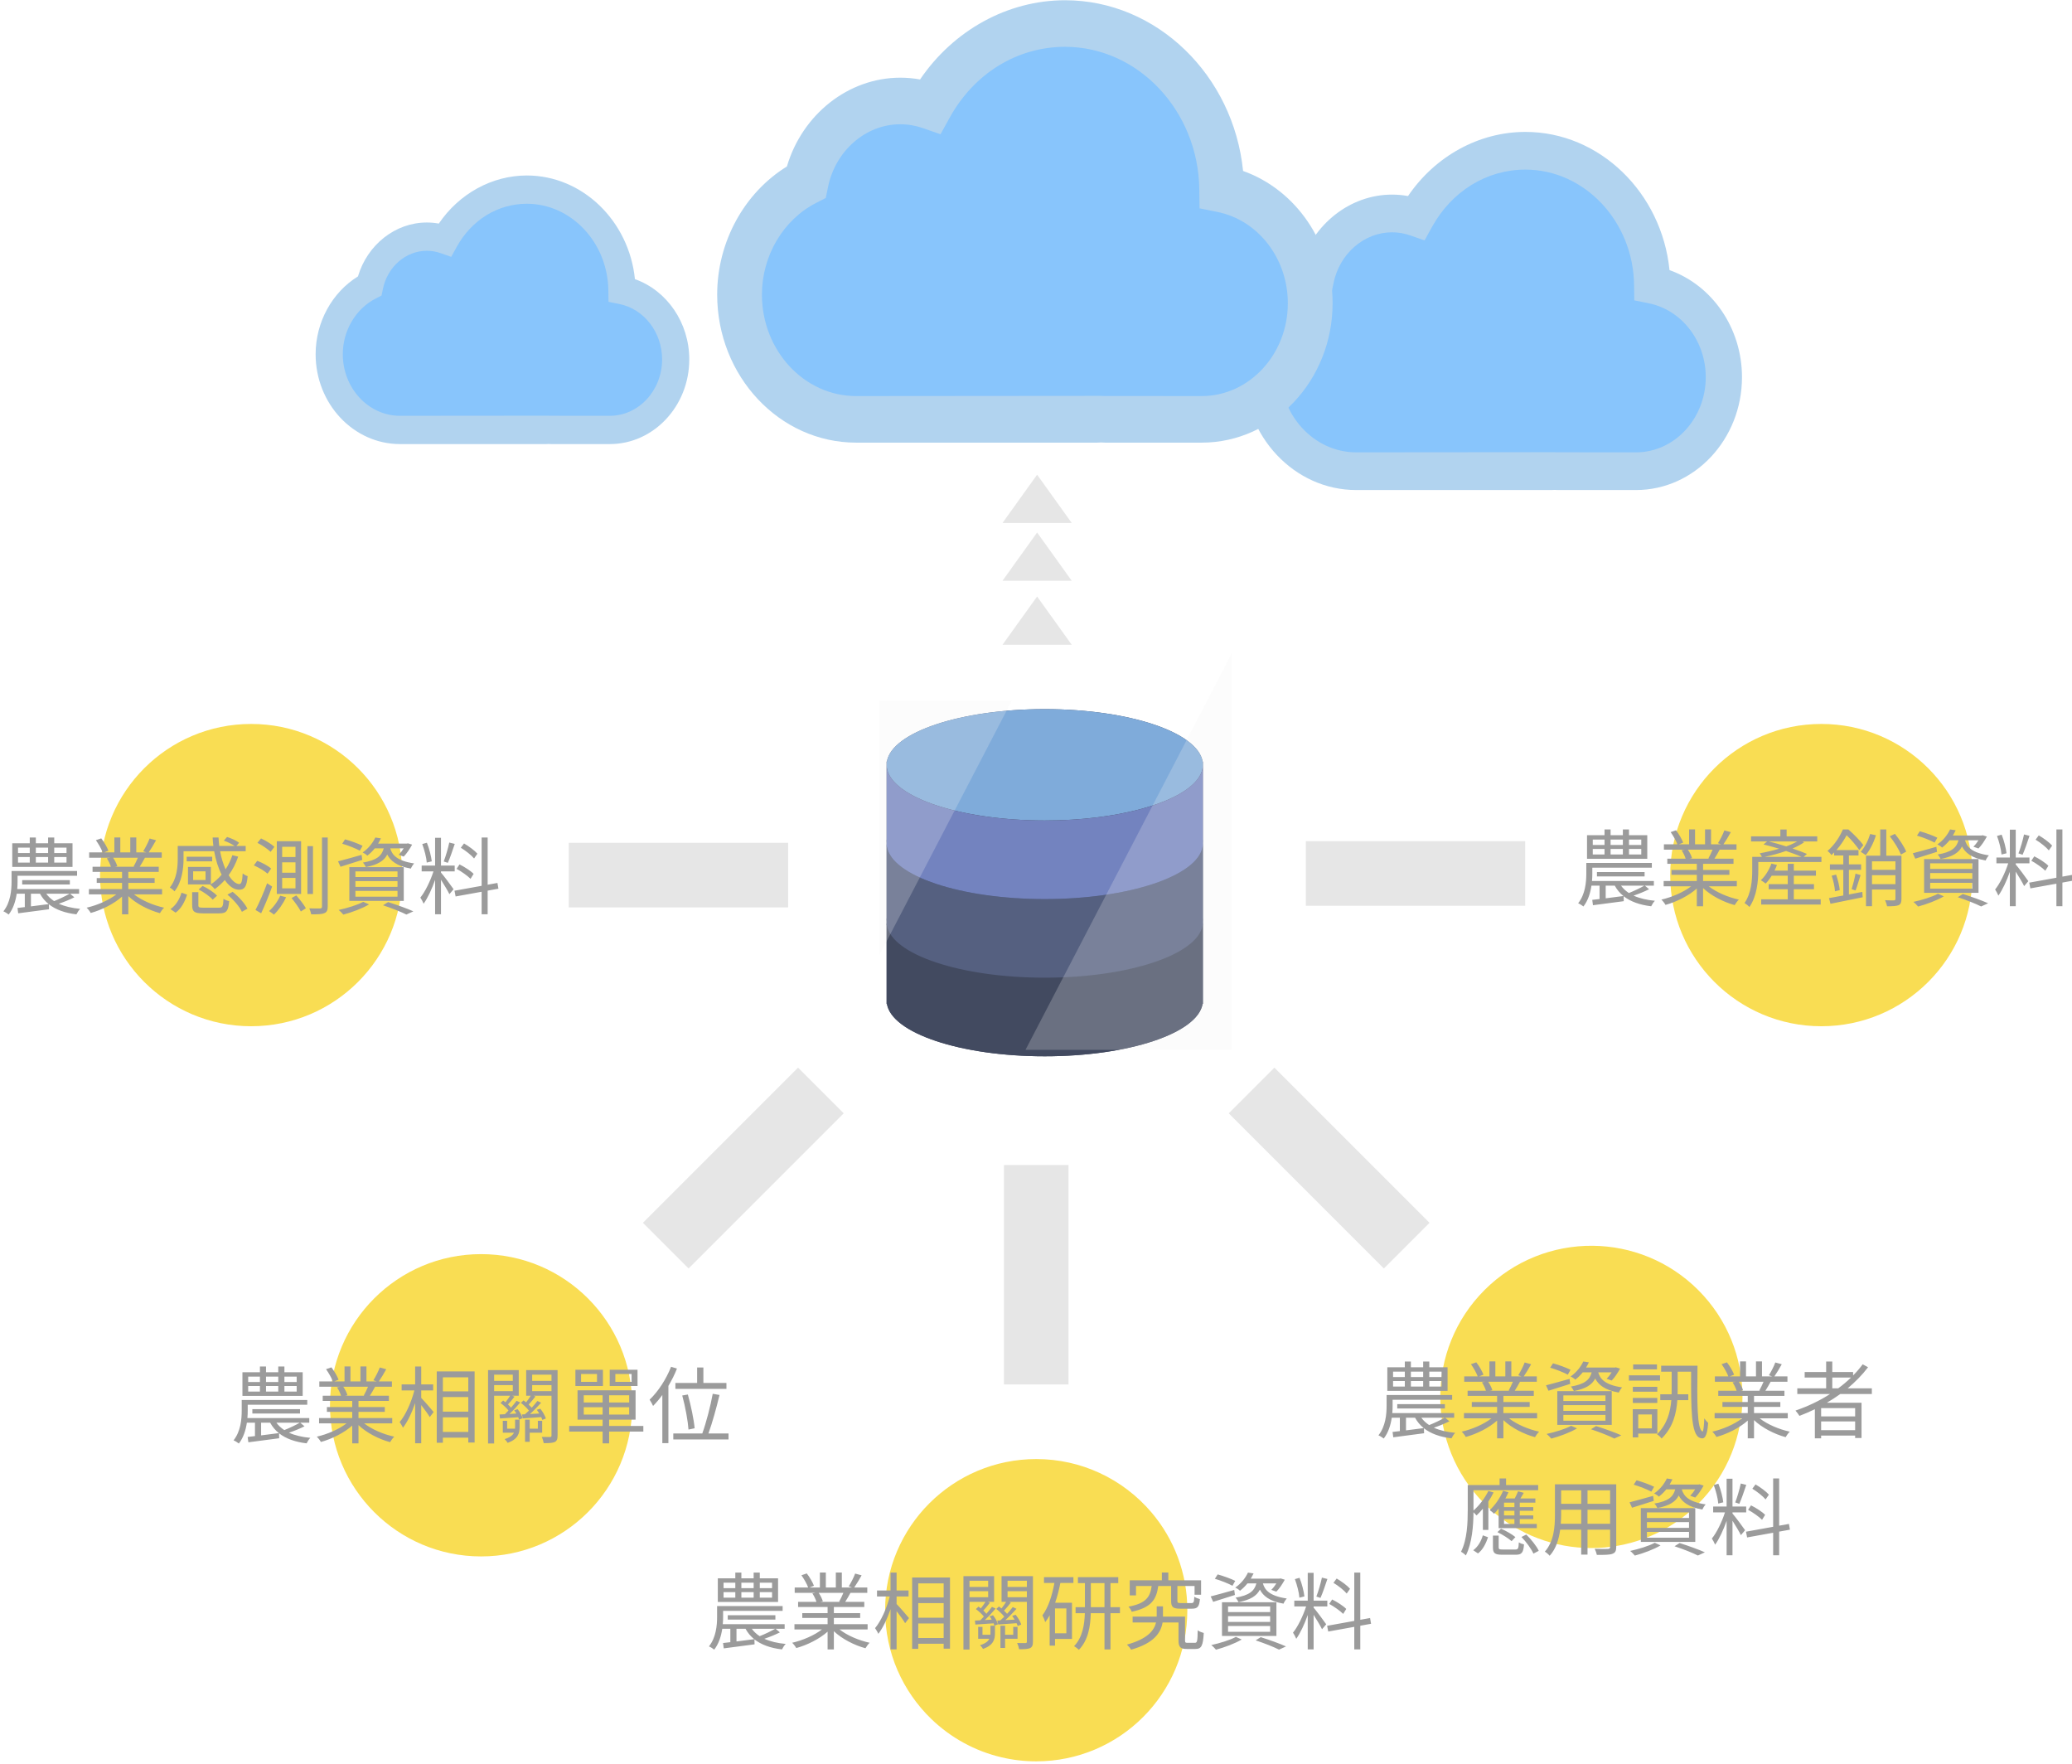
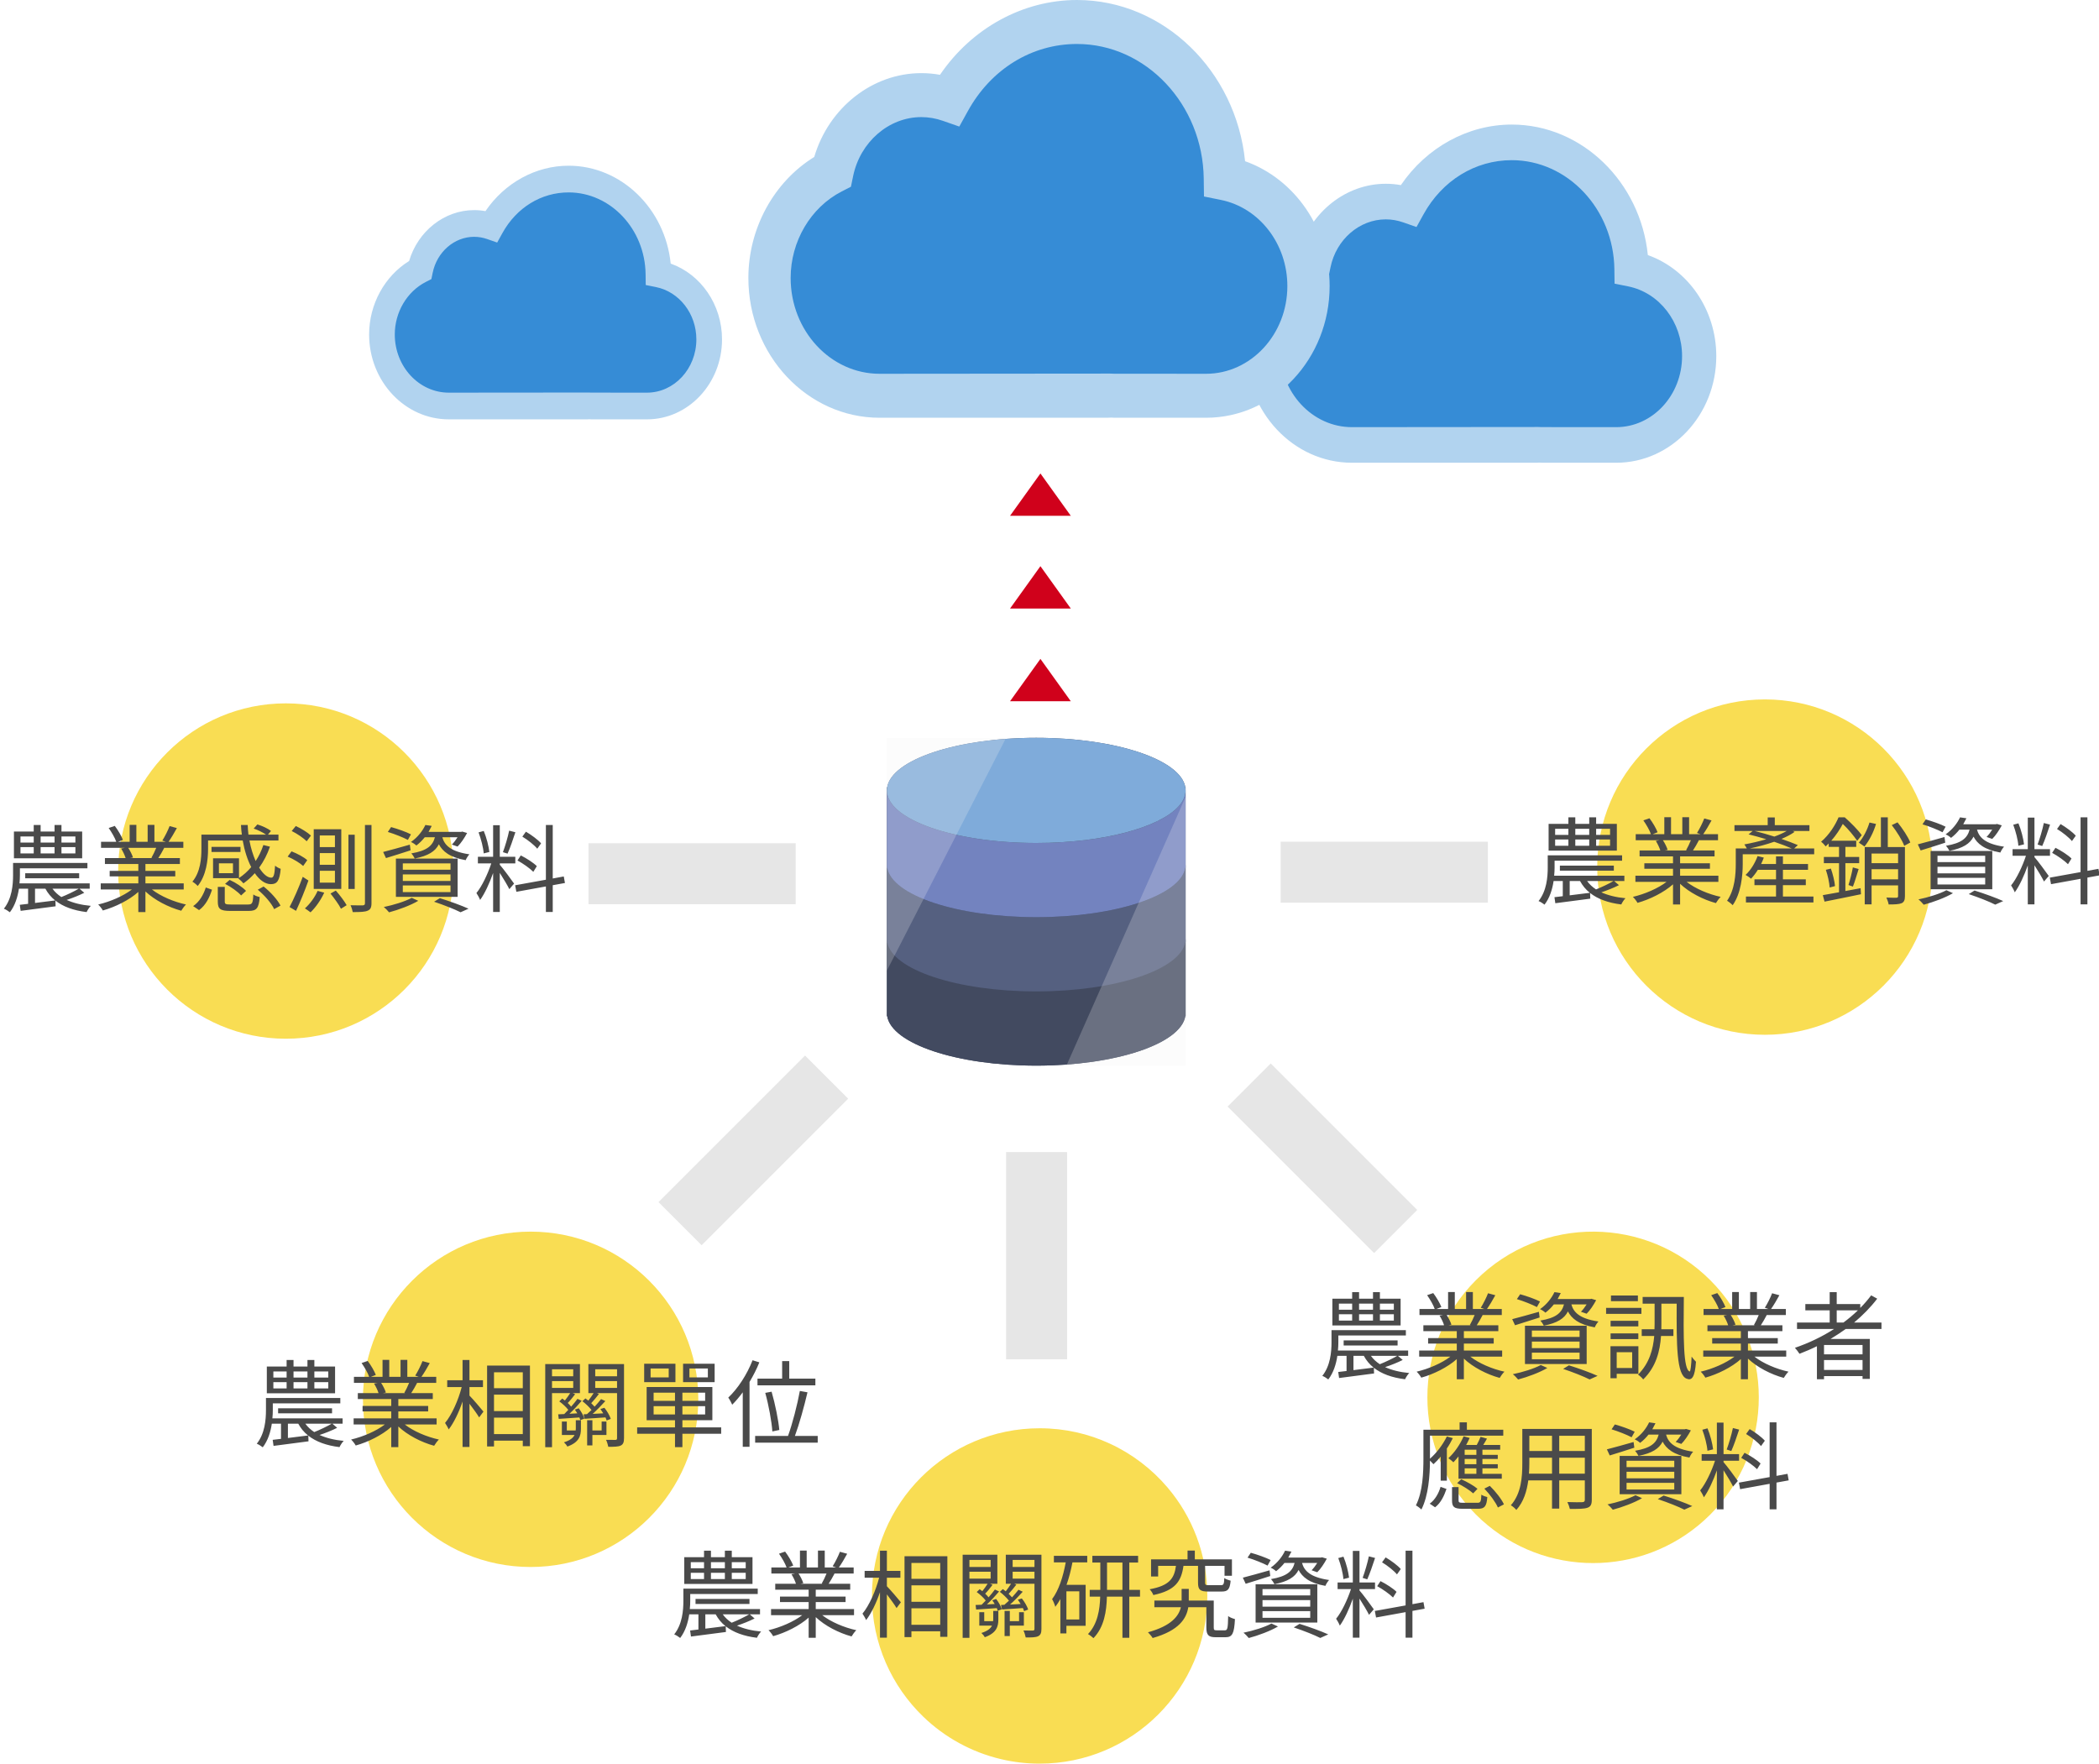
- <svg xmlns="http://www.w3.org/2000/svg" width="496px" height="422px" viewBox="0 0 496 422" version="1.1">
+ <svg xmlns="http://www.w3.org/2000/svg" width="532px" height="447px" viewBox="0 0 532 447" version="1.1">
  <defs />
  <g id="Page-1" stroke="none" stroke-width="1" fill="none" fill-rule="evenodd">
-     <g id="server">
-       <g id="Group">
-         <circle id="Oval" fill="#F9DD53" cx="60.118" cy="209.445" r="36.176" />
-         <text id="農業感測資料" font-family="PingFangTC-Semibold, PingFang TC" font-size="20" font-weight="500" fill="#9B9B9B">
-           <tspan x="0" y="217.249">農業感測資料</tspan>
+     <g id="bigdata">
+       <g id="upload" transform="translate(256, 120)" fill="#D0011B">
+         <polygon id="Triangle3" points="7.699 0 15.397 10.731 0 10.731" />
+         <polygon id="Triangle2" points="7.699 23.5 15.397 34.231 0 34.231" />
+         <polygon id="Triangle1" points="7.699 47 15.397 57.731 0 57.731" />
+       </g>
+       <g id="cloud3" transform="translate(315, 31.57143)">
+         <path d="M68.159,4.511 C57.022,4.511 47.316,10.944 42.03,20.508 C40.204,19.872 38.257,19.516 36.232,19.516 C27.285,19.516 19.817,26.247 17.983,35.233 C10.376,39.135 5.081,47.441 5.081,57.027 C5.081,70.322 15.242,81.203 27.667,81.203 L74.395,81.203 C74.659,81.203 74.911,81.171 75.176,81.162 C75.436,81.171 75.692,81.203 75.956,81.203 L94.647,81.203 C106.201,81.203 115.663,71.075 115.663,58.696 C115.663,47.734 108.239,38.553 98.511,36.591 C98.29,18.835 84.794,4.511 68.159,4.511 Z" id="Shape" fill="#368CD6" />
+         <path d="M94.634,85.714 L75.943,85.714 C75.67,85.714 75.397,85.696 75.128,85.678 C74.924,85.696 74.659,85.714 74.386,85.714 L27.662,85.714 C12.818,85.714 0.74,72.844 0.74,57.032 C0.74,46.827 5.983,37.308 14.253,32.206 C17.228,22.123 26.162,15.005 36.223,15.005 C37.507,15.005 38.79,15.117 40.057,15.347 C46.544,5.802 57.031,3.19744231e-14 68.159,3.19744231e-14 C85.948,3.19744231e-14 100.788,14.549 102.653,33.077 C112.879,36.713 120,46.967 120,58.696 C120,73.592 108.62,85.714 94.634,85.714 L94.634,85.714 Z M74.959,76.651 L75.765,76.678 L94.634,76.692 C103.837,76.692 111.327,68.617 111.327,58.696 C111.327,50.048 105.589,42.618 97.683,41.017 L94.218,40.317 L94.17,36.65 C93.984,21.415 82.318,9.023 68.159,9.023 C58.9,9.023 50.539,14.161 45.79,22.759 L44.016,25.967 L40.646,24.789 C39.207,24.284 37.719,24.027 36.227,24.027 C29.549,24.027 23.659,29.138 22.224,36.171 L21.782,38.314 L19.895,39.28 C13.524,42.55 9.413,49.516 9.413,57.032 C9.413,67.872 17.601,76.692 27.662,76.692 L74.959,76.651 L74.959,76.651 Z" id="Shape" fill="#B1D3EF" />
+       </g>
+       <g id="cloud2" transform="translate(93, 42)">
+         <path d="M73.884,27.443 C73.718,14.126 63.596,3.383 51.119,3.383 C42.766,3.383 35.487,8.208 31.522,15.381 C30.153,14.904 28.693,14.637 27.174,14.637 C20.464,14.637 14.863,19.685 13.487,26.425 C7.782,29.352 3.811,35.58 3.811,42.77 C3.811,52.741 11.431,60.902 20.75,60.902 L55.796,60.902 C55.995,60.902 56.183,60.879 56.382,60.872 C56.577,60.879 56.769,60.902 56.967,60.902 L70.986,60.902 C79.65,60.902 86.747,53.306 86.747,44.022 C86.747,35.8 81.179,28.915 73.884,27.443 L73.884,27.443 Z" id="Shape" fill="#368CD6" />
+         <path d="M70.976,64.286 L56.957,64.286 C56.752,64.286 56.548,64.272 56.346,64.259 C56.193,64.272 55.995,64.286 55.79,64.286 L20.747,64.286 C9.613,64.286 0.555,54.633 0.555,42.774 C0.555,35.12 4.487,27.981 10.69,24.155 C12.921,16.592 19.621,11.253 27.167,11.253 C28.13,11.253 29.093,11.338 30.042,11.511 C34.908,4.351 42.773,0 51.119,0 C64.461,0 75.591,10.912 76.99,24.808 C84.659,27.535 90,35.225 90,44.022 C90,55.194 81.465,64.286 70.976,64.286 L70.976,64.286 Z M56.219,57.488 L56.824,57.509 L70.976,57.519 C77.878,57.519 83.495,51.462 83.495,44.022 C83.495,37.536 79.192,31.964 73.262,30.762 L70.664,30.238 L70.628,27.487 C70.488,16.061 61.739,6.767 51.119,6.767 C44.175,6.767 37.904,10.621 34.342,17.07 L33.012,19.475 L30.485,18.592 C29.405,18.213 28.289,18.02 27.17,18.02 C22.162,18.02 17.745,21.854 16.668,27.129 L16.336,28.736 L14.921,29.46 C10.143,31.913 7.06,37.137 7.06,42.774 C7.06,50.904 13.201,57.519 20.747,57.519 L56.219,57.488 L56.219,57.488 Z" id="Shape" fill="#B1D3EF" />
+       </g>
+       <g id="cloud1" transform="translate(189, 0)">
+         <path d="M83.961,5.573 C70.204,5.573 58.214,13.52 51.684,25.334 C49.429,24.548 47.023,24.108 44.521,24.108 C33.47,24.108 24.245,32.422 21.979,43.523 C12.582,48.344 6.041,58.603 6.041,70.445 C6.041,86.868 18.593,100.31 33.941,100.31 L91.664,100.31 C91.991,100.31 92.302,100.271 92.629,100.259 C92.95,100.271 93.266,100.31 93.593,100.31 L116.682,100.31 C130.954,100.31 142.643,87.799 142.643,72.507 C142.643,58.965 133.471,47.625 121.455,45.201 C121.182,23.266 104.511,5.573 83.961,5.573 Z" id="Shape" fill="#368CD6" />
+         <path d="M116.666,105.882 L93.577,105.882 C93.239,105.882 92.902,105.86 92.57,105.838 C92.318,105.86 91.991,105.882 91.654,105.882 L33.936,105.882 C15.598,105.882 0.679,89.983 0.679,70.451 C0.679,57.845 7.155,46.087 17.371,39.784 C21.046,27.329 32.082,18.535 44.511,18.535 C46.096,18.535 47.682,18.674 49.246,18.959 C57.261,7.167 70.214,0 83.961,0 C105.936,0 124.268,17.972 126.571,40.859 C139.204,45.351 148,58.018 148,72.507 C148,90.908 133.943,105.882 116.666,105.882 L116.666,105.882 Z M92.361,94.687 L93.357,94.72 L116.666,94.737 C128.034,94.737 137.286,84.762 137.286,72.507 C137.286,61.824 130.198,52.646 120.432,50.667 L116.152,49.804 L116.093,45.273 C115.862,26.454 101.452,11.146 83.961,11.146 C72.523,11.146 62.195,17.493 56.329,28.115 L54.138,32.077 L49.975,30.622 C48.196,29.998 46.359,29.68 44.516,29.68 C36.266,29.68 28.991,35.994 27.218,44.682 L26.671,47.329 L24.341,48.522 C16.471,52.562 11.393,61.167 11.393,70.451 C11.393,83.842 21.507,94.737 33.936,94.737 L92.361,94.687 L92.361,94.687 Z" id="Shape" fill="#B1D3EF" />
+       </g>
+       <g id="source5" transform="translate(324, 177)">
+         <circle id="Oval" fill="#F9DD53" cx="123.318" cy="42.769" r="42.5" />
+         <text id="農業產銷資料" font-family="PingFangTC-Semibold, PingFang TC" font-size="24" font-weight="500" fill="#4A4A4A">
+           <tspan x="64.967" y="50.315">農業產銷資料</tspan>
        </text>
-         <circle id="Oval" fill="#F9DD53" cx="435.994" cy="209.445" r="36.176" />
-         <text id="農業產銷資料" font-family="PingFangTC-Semibold, PingFang TC" font-size="20" font-weight="500" fill="#9B9B9B">
-           <tspan x="376.967" y="215.315">農業產銷資料</tspan>
+         <rect id="Rectangle-path" fill="#E6E6E6" x="0.591" y="36.327" width="52.515" height="15.457" />
+       </g>
+       <g id="source4" transform="translate(311, 269)">
+         <path d="M122.472,114.869 C107.037,130.304 82.581,131.213 66.081,117.597 C65.04,116.747 64.047,115.838 63.078,114.869 C46.674,98.465 46.674,71.867 63.078,55.463 C71.37,47.171 82.27,43.067 93.146,43.163 C103.771,43.259 114.36,47.363 122.472,55.463 C138.876,71.867 138.876,98.465 122.472,114.869 L122.472,114.869 Z" id="Shape" fill="#F9DD53" />
+         <text id="農業資訊業者" font-family="PingFangTC-Semibold, PingFang TC" font-size="24" font-weight="500" fill="#4A4A4A">
+           <tspan x="23.163" y="78.658">農業資訊業者</tspan>
+           <tspan x="167.163" y="78.658" font-family="Arial-BoldMT, Arial" font-weight="bold" />
+           <tspan x="47.163" y="111.658">應用資料</tspan>
        </text>
-         <circle id="Oval" fill="#F9DD53" cx="115.164" cy="336.337" r="36.176" />
-         <text id="農業相關單位" font-family="PingFangTC-Semibold, PingFang TC" font-size="20" font-weight="500" fill="#9B9B9B">
-           <tspan x="55.097" y="343.856">農業相關單位</tspan>
+         <rect id="Rectangle-path" fill="#E6E6E6" transform="translate(24.17226, 24.56167) rotate(225) translate(-24.17226, -24.56167) " x="-2.085" y="16.833" width="52.515" height="15.457" />
+       </g>
+       <g id="source3" transform="translate(169, 292)">
+         <path d="M137,112.494 C137,135.969 117.981,155 94.506,155 C91.128,155 87.86,154.613 84.712,153.862 C77.182,152.094 70.426,148.317 65.027,143.123 C57,135.387 52,124.528 52,112.494 C52,89.019 71.031,70 94.506,70 C100.862,70 106.891,71.392 112.303,73.898 C117.944,76.501 122.908,80.303 126.891,84.976 C133.199,92.385 137,101.998 137,112.494 L137,112.494 Z" id="Shape" fill="#F9DD53" />
+         <text id="農業相關研究資料" font-family="PingFangTC-Semibold, PingFang TC" font-size="24" font-weight="500" fill="#4A4A4A">
+           <tspan x="0.895" y="121.181">農業相關研究資料</tspan>
        </text>
-         <path d="M284.228,385.379 C284.228,405.359 268.04,421.558 248.059,421.558 C245.184,421.558 242.402,421.228 239.723,420.589 C233.313,419.085 227.563,415.87 222.967,411.449 C216.135,404.865 211.88,395.622 211.88,385.379 C211.88,365.398 228.078,349.21 248.059,349.21 C253.469,349.21 258.601,350.395 263.207,352.528 C268.009,354.743 272.233,357.979 275.624,361.956 C280.992,368.263 284.228,376.445 284.228,385.379 L284.228,385.379 Z" id="Shape" fill="#F9DD53" />
-         <text id="農業相關研究資料" font-family="PingFangTC-Semibold, PingFang TC" font-size="20" font-weight="500" fill="#9B9B9B">
-           <tspan x="168.895" y="393.181">農業相關研究資料</tspan>
+         <rect id="Rectangle-path" fill="#E6E6E6" x="86" y="5.30833484e-14" width="15.457" height="52.515" />
+       </g>
+       <g id="source2" transform="translate(64, 267)">
+         <circle id="Oval" fill="#F9DD53" cx="70.488" cy="87.661" r="42.5" />
+         <text id="農業相關單位" font-family="PingFangTC-Semibold, PingFang TC" font-size="24" font-weight="500" fill="#4A4A4A">
+           <tspan x="0.097" y="97.856">農業相關單位</tspan>
        </text>
-         <path d="M406.523,359.918 C393.23,373.211 372.167,373.994 357.957,362.267 C357.061,361.536 356.205,360.753 355.371,359.918 C341.243,345.79 341.243,322.883 355.371,308.756 C362.512,301.615 371.899,298.08 381.266,298.163 C390.417,298.245 399.536,301.78 406.523,308.756 C420.65,322.883 420.65,345.79 406.523,359.918 L406.523,359.918 Z" id="Shape" fill="#F9DD53" />
-         <text id="農業資訊業者" font-family="PingFangTC-Semibold, PingFang TC" font-size="20" font-weight="500" fill="#9B9B9B">
-           <tspan x="329.163" y="342.658">農業資訊業者</tspan>
-           <tspan x="349.163" y="370.658">應用資料</tspan>
+         <rect id="Rectangle-path" fill="#E6E6E6" transform="translate(126.9404, 24.56724) rotate(225) translate(-126.9404, -24.56724) " x="119.21" y="-1.696" width="15.46" height="52.526" />
+       </g>
+       <g id="source1" transform="translate(0, 178)">
+         <circle id="Oval" fill="#F9DD53" cx="72.442" cy="42.769" r="42.5" />
+         <text id="農業感測資料" font-family="PingFangTC-Semibold, PingFang TC" font-size="24" font-weight="500" fill="#4A4A4A">
+           <tspan x="0" y="51.249">農業感測資料</tspan>
        </text>
-         <g id="cloud" transform="translate(75, 42)">
-           <path d="M73.884,27.443 C73.718,14.126 63.596,3.383 51.119,3.383 C42.766,3.383 35.487,8.208 31.522,15.381 C30.153,14.904 28.693,14.637 27.174,14.637 C20.464,14.637 14.863,19.685 13.487,26.425 C7.782,29.352 3.811,35.58 3.811,42.77 C3.811,52.741 11.431,60.902 20.75,60.902 L55.796,60.902 C55.995,60.902 56.183,60.879 56.382,60.872 C56.577,60.879 56.769,60.902 56.967,60.902 L70.986,60.902 C79.65,60.902 86.747,53.306 86.747,44.022 C86.747,35.8 81.179,28.915 73.884,27.443 L73.884,27.443 Z" id="Shape" fill="#88C5FC" />
-           <path d="M70.976,64.286 L56.957,64.286 C56.752,64.286 56.548,64.272 56.346,64.259 C56.193,64.272 55.995,64.286 55.79,64.286 L20.747,64.286 C9.613,64.286 0.555,54.633 0.555,42.774 C0.555,35.12 4.487,27.981 10.69,24.155 C12.921,16.592 19.621,11.253 27.167,11.253 C28.13,11.253 29.093,11.338 30.042,11.511 C34.908,4.351 42.773,0 51.119,0 C64.461,0 75.591,10.912 76.99,24.808 C84.659,27.535 90,35.225 90,44.022 C90,55.194 81.465,64.286 70.976,64.286 L70.976,64.286 Z M56.219,57.488 L56.824,57.509 L70.976,57.519 C77.878,57.519 83.495,51.462 83.495,44.022 C83.495,37.536 79.192,31.964 73.262,30.762 L70.664,30.238 L70.628,27.487 C70.488,16.061 61.739,6.767 51.119,6.767 C44.175,6.767 37.904,10.621 34.342,17.07 L33.012,19.475 L30.485,18.592 C29.405,18.213 28.289,18.02 27.17,18.02 C22.162,18.02 17.745,21.854 16.668,27.129 L16.336,28.736 L14.921,29.46 C10.143,31.913 7.06,37.137 7.06,42.774 C7.06,50.904 13.201,57.519 20.747,57.519 L56.219,57.488 L56.219,57.488 Z" id="Shape" fill="#B1D3EF" />
+         <rect id="Rectangle-path" fill="#E6E6E6" x="149.153" y="35.717" width="52.515" height="15.457" />
+       </g>
+       <g id="database" transform="translate(224, 186)">
+         <path d="M76.425,13.542 L76.425,13.542 C75.272,6.547 58.801,1 38.642,1 C18.484,1 2.013,6.547 0.86,13.542 L0.86,13.542 L0.789,13.542 L0.789,14.326 L0.789,32.355 L0.789,33.138 L0.789,33.922 L0.789,51.167 L0.789,51.951 L0.789,52.735 L0.789,71.548 L0.86,71.548 C2.013,78.541 18.485,84.09 38.642,84.09 C58.799,84.09 75.272,78.541 76.425,71.548 L76.496,71.548 L76.496,52.735 L76.496,51.951 L76.496,51.167 L76.496,33.922 L76.496,33.138 L76.496,32.355 L76.496,14.326 L76.496,13.542 L76.425,13.542 L76.425,13.542 Z" id="Shape" fill="#424A60" />
+         <g id="Group" transform="translate(0, 51.16734)" fill="#424A60">
+           <path d="M38.642,14.11 C17.736,14.11 0.789,8.143 0.789,0.784 L0.789,20.38 L0.86,20.38 C2.013,27.374 18.485,32.922 38.642,32.922 C58.799,32.922 75.272,27.374 76.425,20.38 L76.496,20.38 L76.496,0.784 C76.496,8.143 59.548,14.11 38.642,14.11 L38.642,14.11 Z" id="Shape" />
+           <path id="Shape" />
+           <path id="Shape" />
        </g>
-         <g id="cloud" transform="translate(297, 31.57143)">
-           <path d="M98.511,36.591 C98.29,18.835 84.794,4.511 68.159,4.511 C57.022,4.511 47.316,10.944 42.03,20.508 C40.204,19.872 38.257,19.516 36.232,19.516 C27.285,19.516 19.817,26.247 17.983,35.233 C10.376,39.135 5.081,47.441 5.081,57.027 C5.081,70.322 15.242,81.203 27.667,81.203 L74.395,81.203 C74.659,81.203 74.911,81.171 75.176,81.162 C75.436,81.171 75.692,81.203 75.956,81.203 L94.647,81.203 C106.201,81.203 115.663,71.075 115.663,58.696 C115.663,47.734 108.239,38.553 98.511,36.591 L98.511,36.591 Z" id="Shape" fill="#88C5FC" />
-           <path d="M94.634,85.714 L75.943,85.714 C75.67,85.714 75.397,85.696 75.128,85.678 C74.924,85.696 74.659,85.714 74.386,85.714 L27.662,85.714 C12.818,85.714 0.74,72.844 0.74,57.032 C0.74,46.827 5.983,37.308 14.253,32.206 C17.228,22.123 26.162,15.005 36.223,15.005 C37.507,15.005 38.79,15.117 40.057,15.347 C46.544,5.802 57.031,3.19744231e-14 68.159,3.19744231e-14 C85.948,3.19744231e-14 100.788,14.549 102.653,33.077 C112.879,36.713 120,46.967 120,58.696 C120,73.592 108.62,85.714 94.634,85.714 L94.634,85.714 Z M74.959,76.651 L75.765,76.678 L94.634,76.692 C103.837,76.692 111.327,68.617 111.327,58.696 C111.327,50.048 105.589,42.618 97.683,41.017 L94.218,40.317 L94.17,36.65 C93.984,21.415 82.318,9.023 68.159,9.023 C58.9,9.023 50.539,14.161 45.79,22.759 L44.016,25.967 L40.646,24.789 C39.207,24.284 37.719,24.027 36.227,24.027 C29.549,24.027 23.659,29.138 22.224,36.171 L21.782,38.314 L19.895,39.28 C13.524,42.55 9.413,49.516 9.413,57.032 C9.413,67.872 17.601,76.692 27.662,76.692 L74.959,76.651 L74.959,76.651 Z" id="Shape" fill="#B1D3EF" />
+         <g id="Group" transform="translate(0, 32.35459)" fill="#556080">
+           <path d="M38.642,14.11 C17.736,14.11 0.789,8.143 0.789,0.784 L0.789,20.38 L0.86,20.38 C2.013,27.374 18.485,32.922 38.642,32.922 C58.799,32.922 75.272,27.374 76.425,20.38 L76.496,20.38 L76.496,0.784 C76.496,8.143 59.548,14.11 38.642,14.11 L38.642,14.11 Z" id="Shape" />
+           <path id="Shape" />
+           <path id="Shape" />
        </g>
-         <g id="cloud" transform="translate(171, 0.058824)">
-           <path d="M83.961,5.573 C70.204,5.573 58.214,13.52 51.684,25.334 C49.429,24.548 47.023,24.108 44.521,24.108 C33.47,24.108 24.245,32.422 21.979,43.523 C12.582,48.344 6.041,58.603 6.041,70.445 C6.041,86.868 18.593,100.31 33.941,100.31 L91.664,100.31 C91.991,100.31 92.302,100.271 92.629,100.259 C92.95,100.271 93.266,100.31 93.593,100.31 L116.682,100.31 C130.954,100.31 142.643,87.799 142.643,72.507 C142.643,58.965 133.471,47.625 121.455,45.201 C121.182,23.266 104.511,5.573 83.961,5.573 Z" id="Shape" fill="#88C5FC" />
-           <path d="M116.666,105.882 L93.577,105.882 C93.239,105.882 92.902,105.86 92.57,105.838 C92.318,105.86 91.991,105.882 91.654,105.882 L33.936,105.882 C15.598,105.882 0.679,89.983 0.679,70.451 C0.679,57.845 7.155,46.087 17.371,39.784 C21.046,27.329 32.082,18.535 44.511,18.535 C46.096,18.535 47.682,18.674 49.246,18.959 C57.261,7.167 70.214,0 83.961,0 C105.936,0 124.268,17.972 126.571,40.859 C139.204,45.351 148,58.018 148,72.507 C148,90.908 133.943,105.882 116.666,105.882 L116.666,105.882 Z M92.361,94.687 L93.357,94.72 L116.666,94.737 C128.034,94.737 137.286,84.762 137.286,72.507 C137.286,61.824 130.198,52.646 120.432,50.667 L116.152,49.804 L116.093,45.273 C115.862,26.454 101.452,11.146 83.961,11.146 C72.523,11.146 62.195,17.493 56.329,28.115 L54.138,32.077 L49.975,30.622 C48.196,29.998 46.359,29.68 44.516,29.68 C36.266,29.68 28.991,35.994 27.218,44.682 L26.671,47.329 L24.341,48.522 C16.471,52.562 11.393,61.167 11.393,70.451 C11.393,83.842 21.507,94.737 33.936,94.737 L92.361,94.687 L92.361,94.687 Z" id="Shape" fill="#B1D3EF" />
+         <g id="Group" transform="translate(0, 0.541836)">
+           <path d="M38.642,27.11 C17.736,27.11 0.789,21.143 0.789,13.784 L0.789,33.38 L0.86,33.38 C2.013,40.374 18.485,45.922 38.642,45.922 C58.799,45.922 75.272,40.374 76.425,33.38 L76.496,33.38 L76.496,13.784 C76.496,21.143 59.548,27.11 38.642,27.11 L38.642,27.11 Z" id="Shape" fill="#7383BF" />
+           <path id="Shape" fill="#7383BF" />
+           <path id="Shape" fill="#7383BF" />
+           <path d="M38.642,27.11 C42.986,27.11 47.159,26.852 51.044,26.378 C65.859,24.57 76.496,19.614 76.496,13.784 C76.496,6.424 59.548,0.458 38.642,0.458 C17.736,0.458 0.789,6.424 0.789,13.784 C0.789,21.143 17.736,27.11 38.642,27.11 Z" id="Oval" fill="#7FABDA" />
        </g>
-         <g transform="translate(135.5914, 115.3268)" fill="#E6E6E6">
-           <rect id="Rectangle-path" x="104.736" y="163.506" width="15.457" height="52.515" />
-           <rect id="Rectangle-path" transform="translate(182.5808, 164.2348) rotate(225) translate(-182.5808, -164.2348) " x="156.323" y="156.506" width="52.515" height="15.457" />
-           <rect id="Rectangle-path" x="0.562" y="86.39" width="52.515" height="15.457" />
-           <rect id="Rectangle-path" x="177" y="86" width="52.515" height="15.457" />
-           <rect id="Rectangle-path" transform="translate(42.34732, 164.2348) rotate(225) translate(-42.34732, -164.2348) " x="34.619" y="137.977" width="15.457" height="52.515" />
-           <g id="Group-2" transform="translate(106.3346, 0)" stroke-width="2" stroke="#E6E6E6">
-             <polygon id="Triangle-1" points="6.34 8.52651283e-14 12.68 8.838 0 8.838 " />
-             <polygon id="Triangle-1" points="6.34 13.838 12.68 22.675 0 22.675 " />
-             <polygon id="Triangle-1" points="6.34 29.156 12.68 37.993 0 37.993 " />
-           </g>
-         </g>
-         <g id="database" transform="translate(211.4544, 169.7217)">
-           <path d="M76.425,12.542 L76.425,12.542 C75.272,5.547 58.801,0 38.642,0 C18.484,0 2.013,5.547 0.86,12.542 L0.86,12.542 L0.789,12.542 L0.789,13.326 L0.789,31.355 L0.789,32.138 L0.789,32.922 L0.789,50.167 L0.789,50.951 L0.789,51.735 L0.789,70.548 L0.86,70.548 C2.013,77.541 18.485,83.09 38.642,83.09 C58.799,83.09 75.272,77.541 76.425,70.548 L76.496,70.548 L76.496,51.735 L76.496,50.951 L76.496,50.167 L76.496,32.922 L76.496,32.138 L76.496,31.355 L76.496,13.326 L76.496,12.542 L76.425,12.542 L76.425,12.542 Z" id="Shape" fill="#424A60" />
-           <g id="Group" transform="translate(0, 50.16734)" fill="#424A60">
-             <path d="M38.642,14.11 C17.736,14.11 0.789,8.143 0.789,0.784 L0.789,20.38 L0.86,20.38 C2.013,27.374 18.485,32.922 38.642,32.922 C58.799,32.922 75.272,27.374 76.425,20.38 L76.496,20.38 L76.496,0.784 C76.496,8.143 59.548,14.11 38.642,14.11 L38.642,14.11 Z" id="Shape" />
-             <path id="Shape" d="M0.789,0 L0.789,0.784 C0.789,0.52 0.807,0.26 0.834,0 L0.789,0 L0.789,0 Z" />
-             <path id="Shape" d="M76.425,0 C76.452,0.26 76.47,0.52 76.47,0.784 L76.47,0 L76.425,0 L76.425,0 Z" />
-           </g>
-           <g id="Group" transform="translate(0, 31.35459)" fill="#556080">
-             <path d="M38.642,14.11 C17.736,14.11 0.789,8.143 0.789,0.784 L0.789,20.38 L0.86,20.38 C2.013,27.374 18.485,32.922 38.642,32.922 C58.799,32.922 75.272,27.374 76.425,20.38 L76.496,20.38 L76.496,0.784 C76.496,8.143 59.548,14.11 38.642,14.11 L38.642,14.11 Z" id="Shape" />
-             <path id="Shape" d="M0.789,0 L0.789,0.784 C0.789,0.52 0.807,0.26 0.834,0 L0.789,0 L0.789,0 Z" />
-             <path id="Shape" d="M76.425,0 C76.452,0.26 76.47,0.52 76.47,0.784 L76.47,0 L76.425,0 L76.425,0 Z" />
-           </g>
-           <path d="M38.642,26.651 C42.986,26.651 47.159,26.394 51.044,25.92 C65.859,24.112 76.496,19.156 76.496,13.326 C76.496,5.966 59.548,0 38.642,0 C17.736,0 0.789,5.966 0.789,13.326 C0.789,20.685 17.736,26.651 38.642,26.651 Z" id="Oval" fill="#7FABDA" />
-           <g id="Group" transform="translate(0, 12.54184)" fill="#7383BF">
-             <path d="M38.642,14.11 C17.736,14.11 0.789,8.143 0.789,0.784 L0.789,20.38 L0.86,20.38 C2.013,27.374 18.485,32.922 38.642,32.922 C58.799,32.922 75.272,27.374 76.425,20.38 L76.496,20.38 L76.496,0.784 C76.496,8.143 59.548,14.11 38.642,14.11 L38.642,14.11 Z" id="Shape" />
-             <path id="Shape" d="M0.789,0 L0.789,0.784 C0.789,0.52 0.807,0.26 0.834,0 L0.789,0 L0.789,0 Z" />
-             <path id="Shape" d="M76.425,0 C76.452,0.26 76.47,0.52 76.47,0.784 L76.47,0 L76.425,0 L76.425,0 Z" />
-           </g>
-         </g>
-         <path d="M294.859,156.387 L294.859,251.261 L245.49,251.261 L294.859,156.387 Z" id="Shape" fill="#F2F2F2" opacity="0.23" />
-         <path d="M242.193,167.722 L210.454,228.715 L210.454,167.722 L242.193,167.722 Z" id="Shape" fill="#F2F2F2" opacity="0.23" />
+         <polygon id="Shape" fill="#F2F2F2" opacity="0.23" points="76.496 16 76.496 84.09 46.284 84.09" />
+         <polygon id="Shape" fill="#F2F2F2" opacity="0.23" points="31 1 0.789 59.993 0.789 1" />
      </g>
    </g>
  </g>
</svg>
